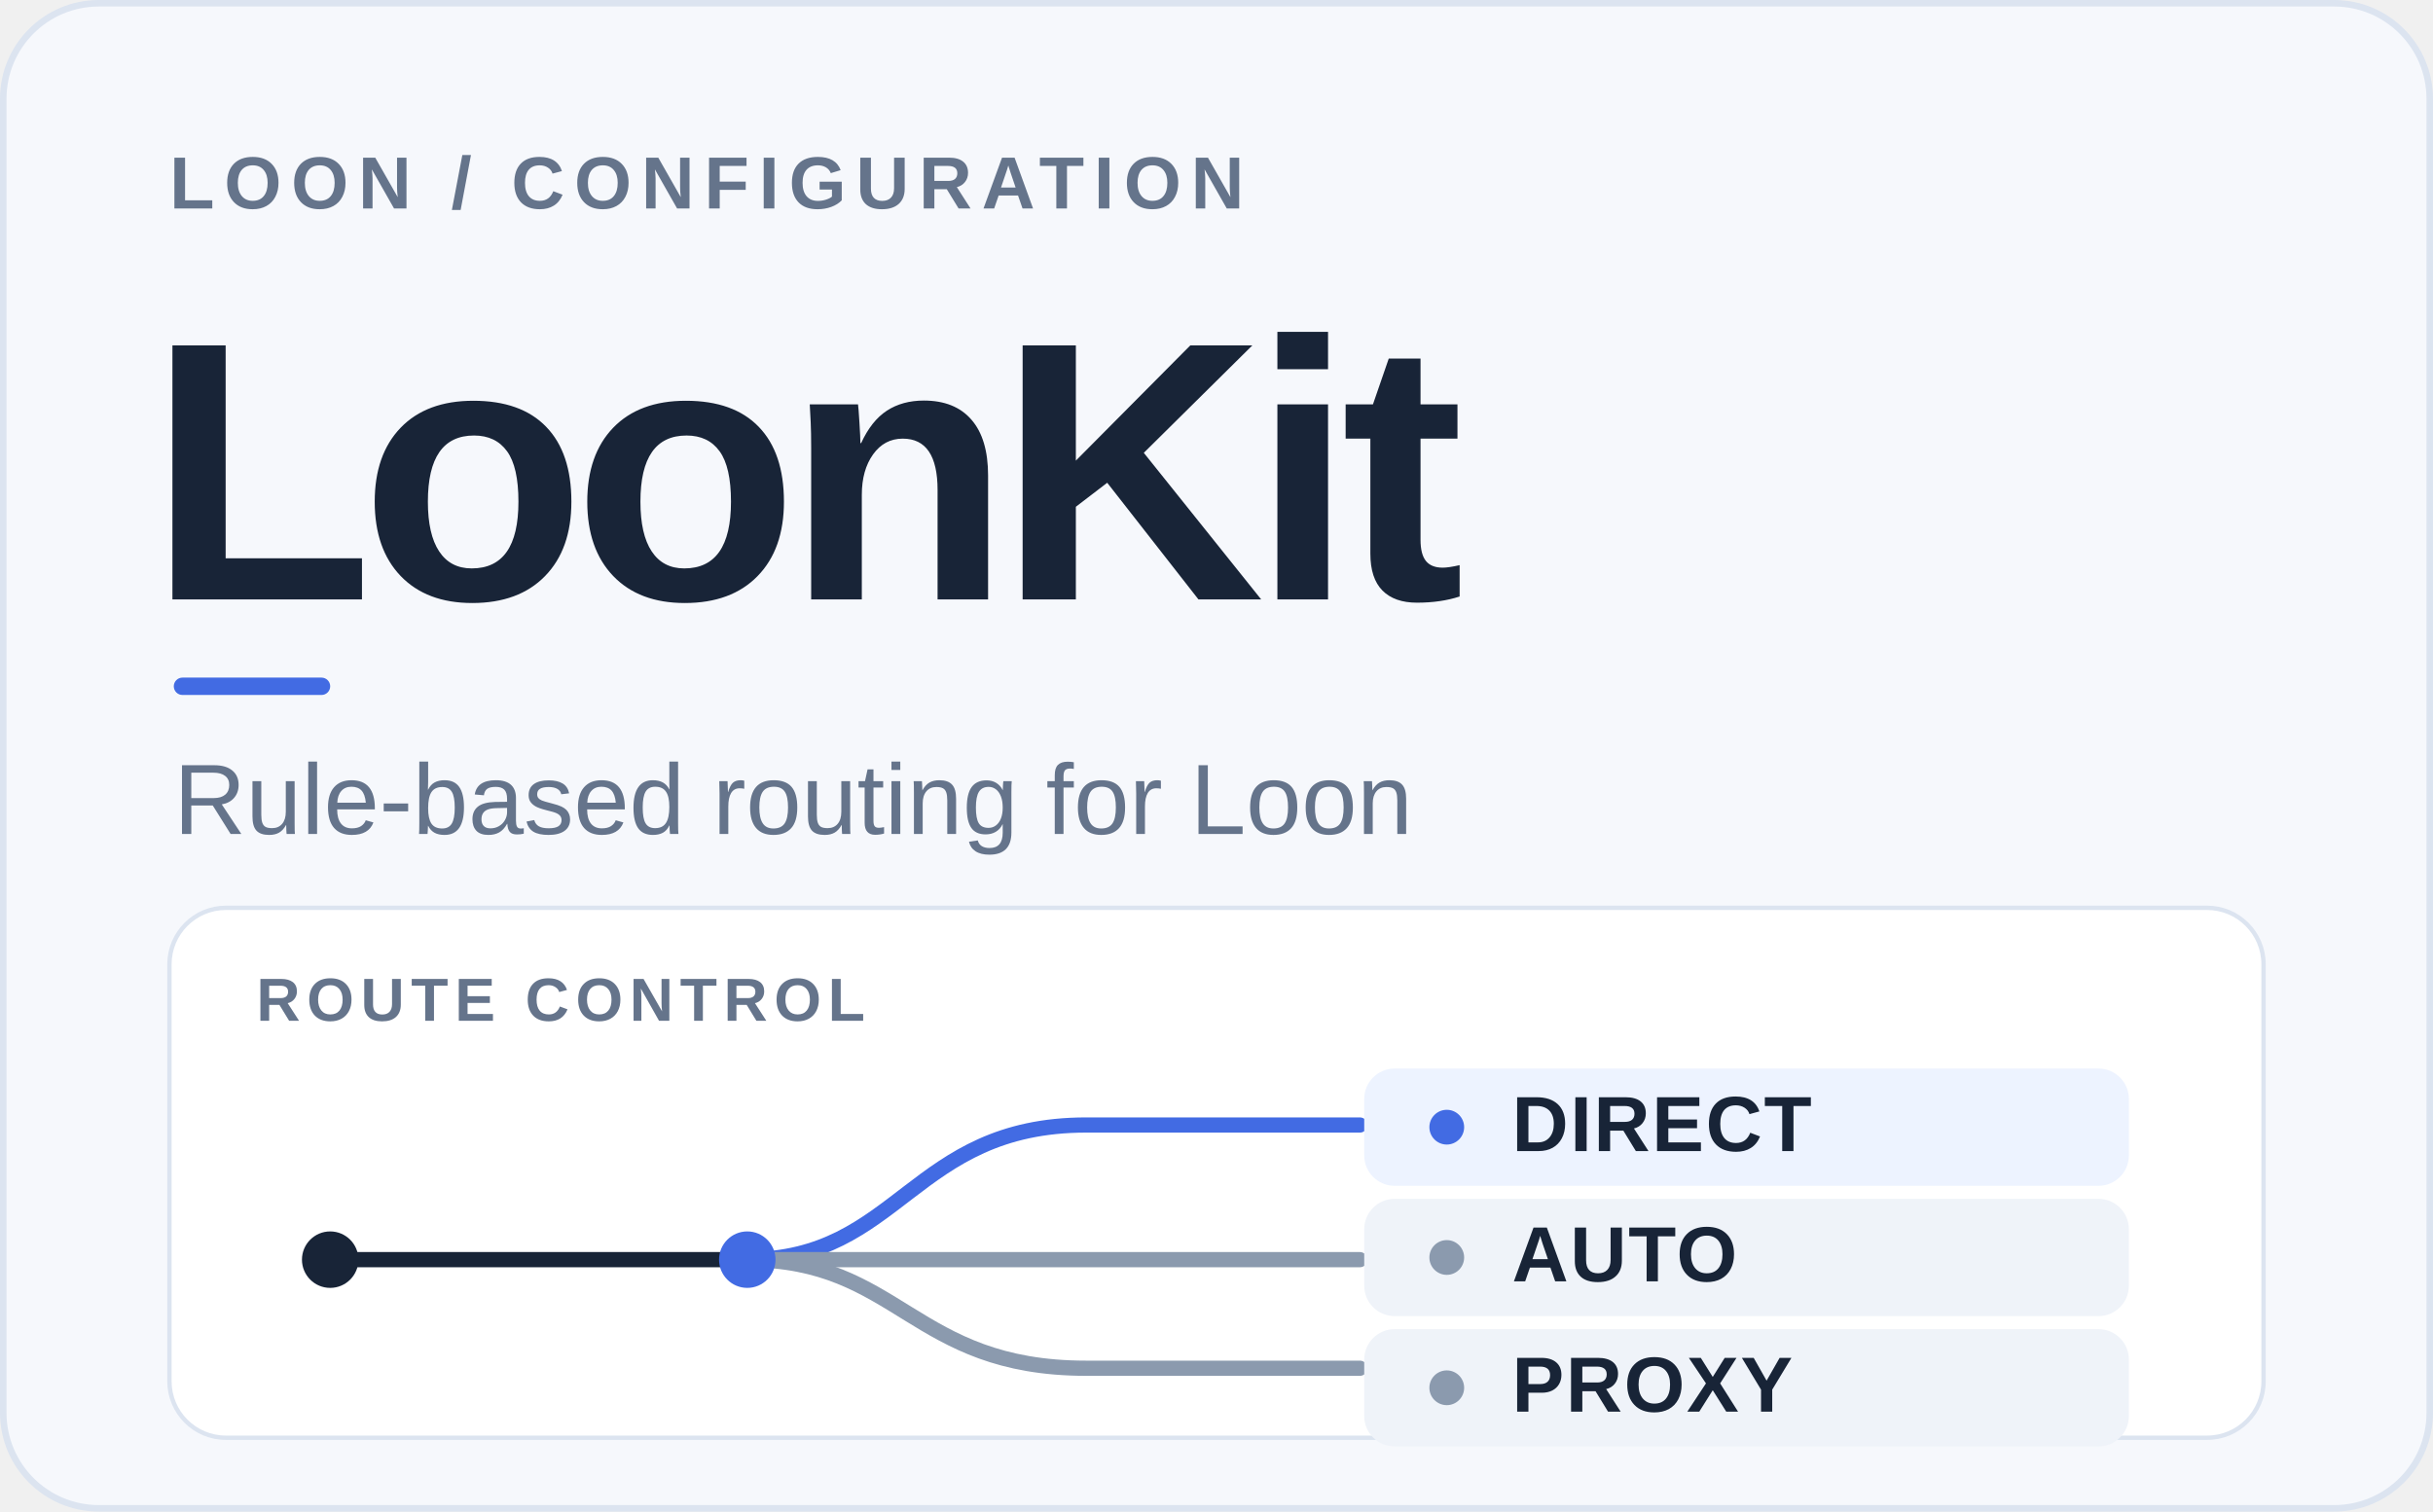
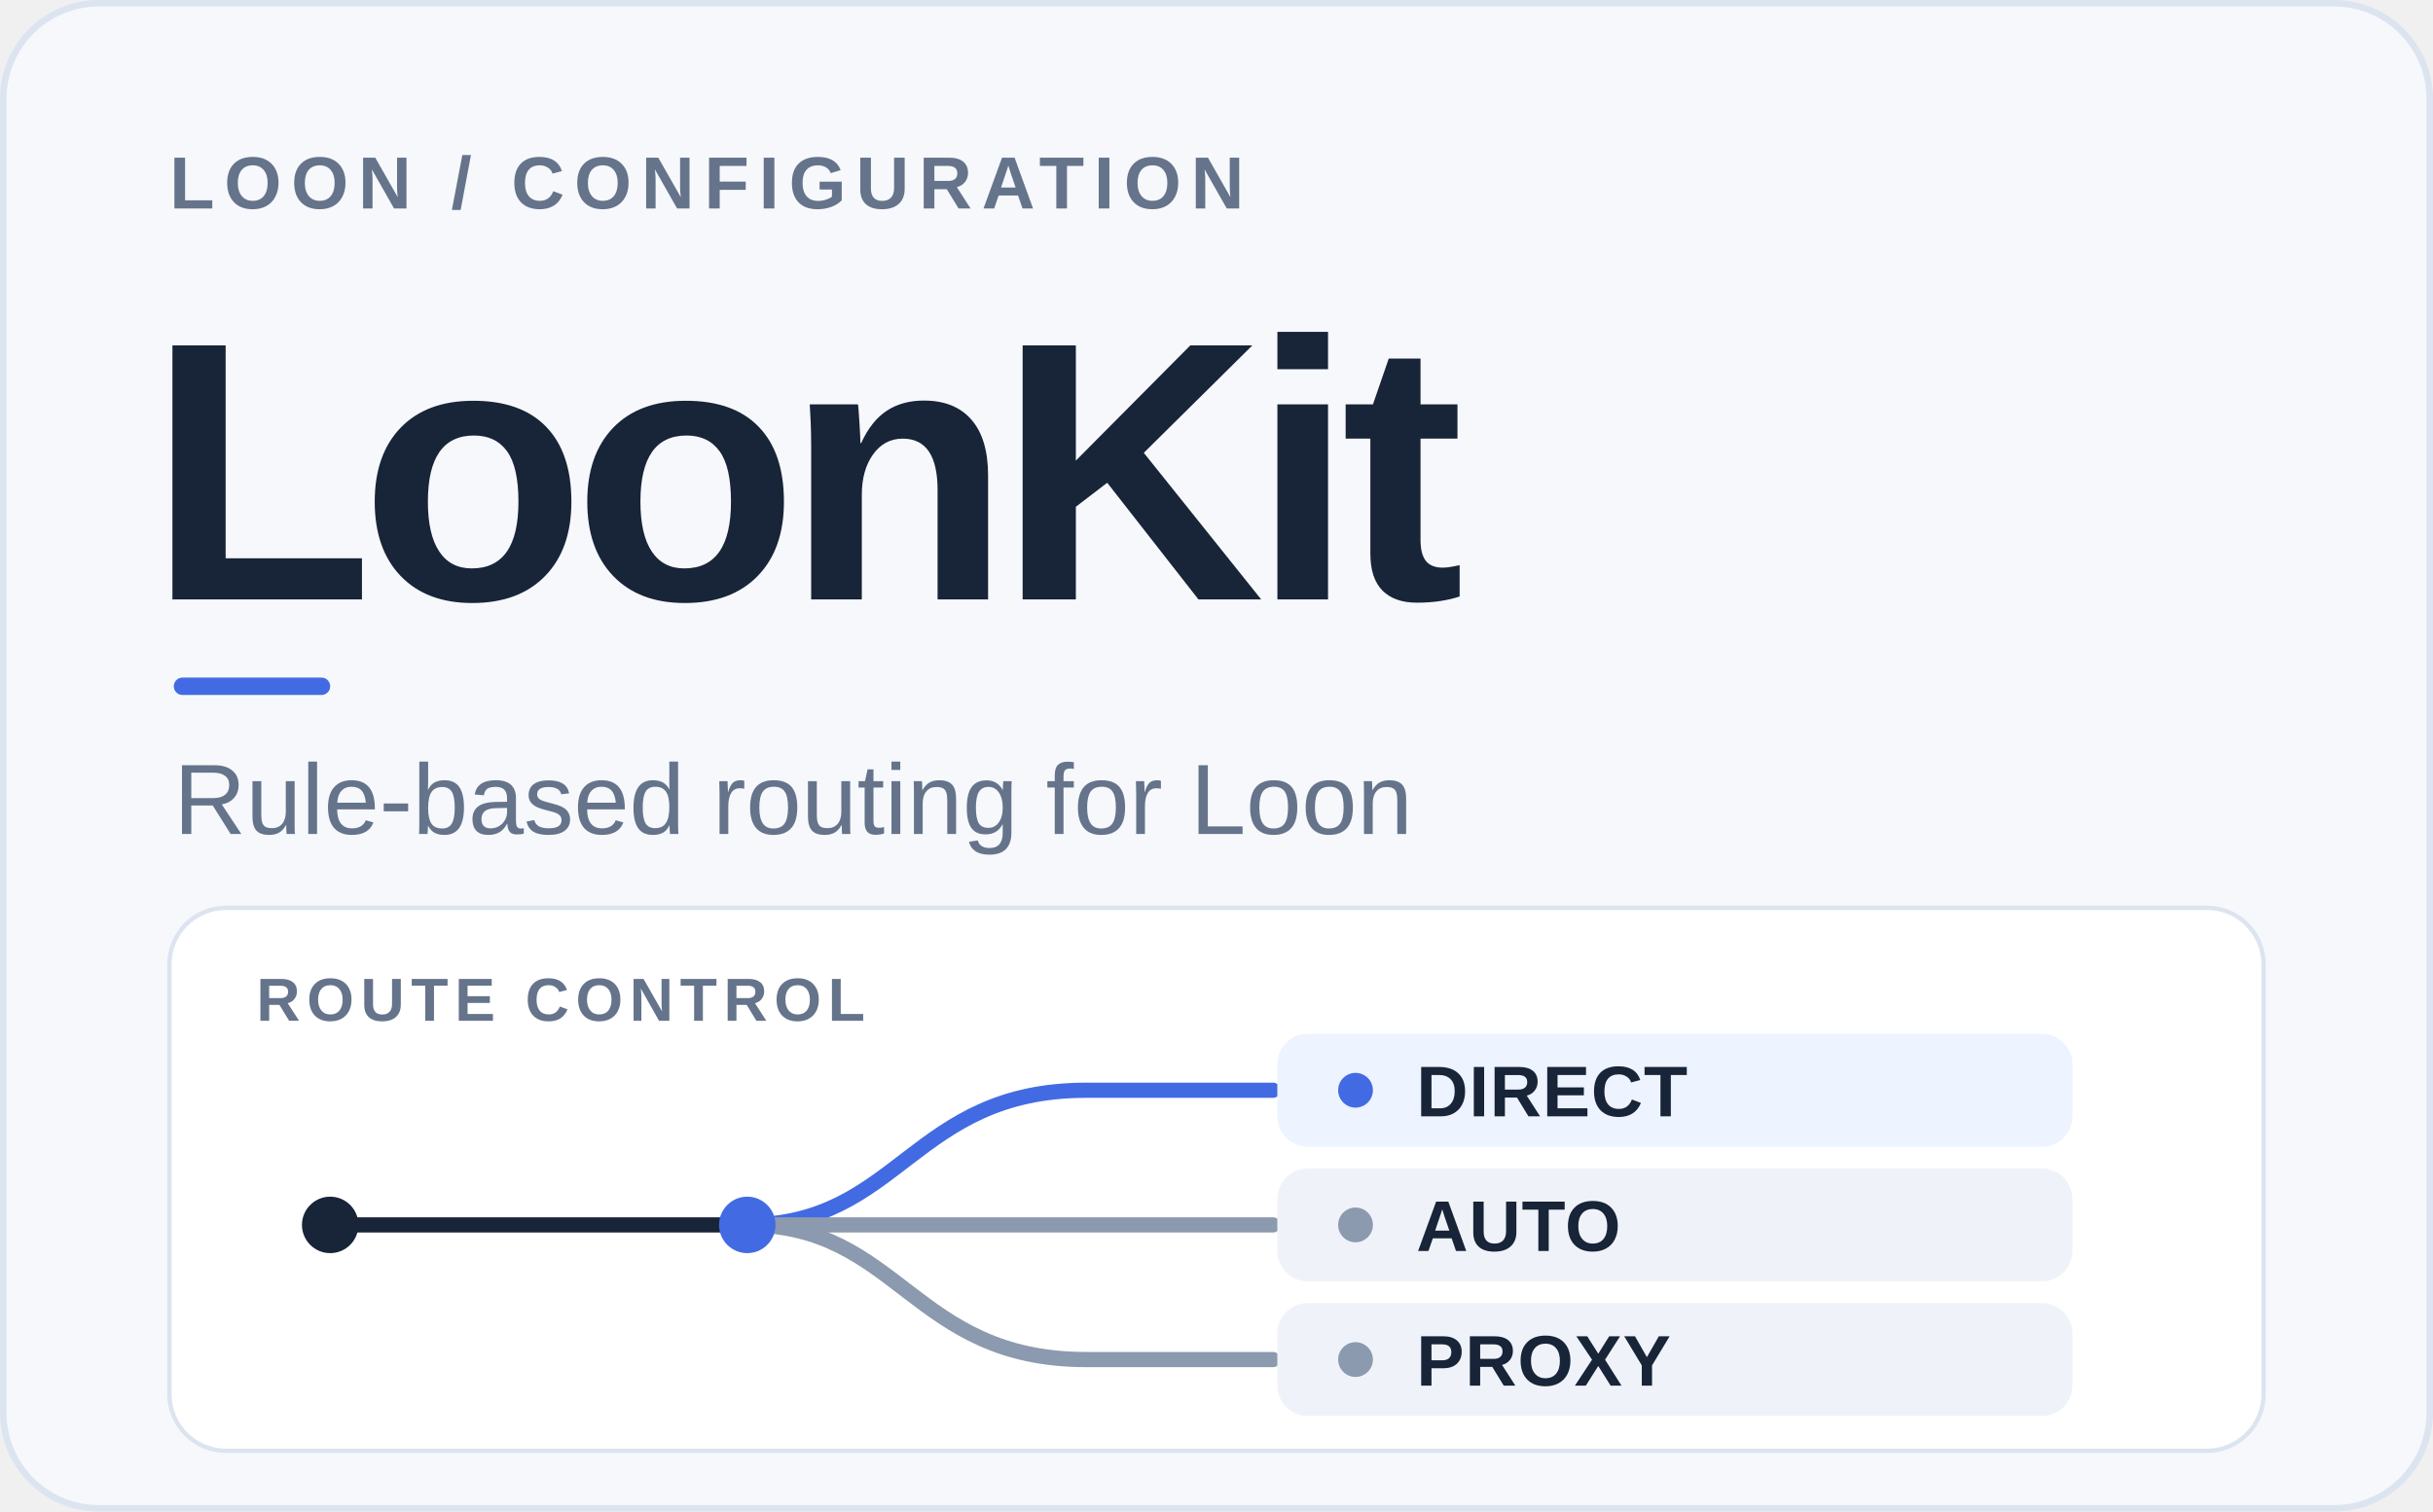
<svg xmlns="http://www.w3.org/2000/svg" width="560" height="348" viewBox="0 0 560 348" role="img" aria-label="LoonKit - Routing configuration for Loon">
  <rect x=".75" y=".75" width="558.5" height="346.5" rx="22" fill="#F6F8FC" stroke="#DCE4F0" stroke-width="1.5" />
  <text x="39" y="48" fill="#65748B" font-family="-apple-system,BlinkMacSystemFont,'Segoe UI',Arial,sans-serif" font-weight="600" letter-spacing="2.2" font-size="17">LOON / CONFIGURATION</text>
  <text x="34" y="138" fill="#182437" font-family="-apple-system,BlinkMacSystemFont,'Segoe UI',Arial,sans-serif" font-size="85" font-weight="750" letter-spacing="-3">LoonKit</text>
  <rect x="40" y="156" width="36" height="4" rx="2" fill="#426BE3" />
  <text x="40" y="192" fill="#65748B" font-family="-apple-system,BlinkMacSystemFont,'Segoe UI',Arial,sans-serif" font-size="23" font-weight="500">Rule-based routing for Loon</text>
-   <rect x="39" y="209" width="482" height="122" rx="13" fill="#FFFFFF" stroke="#DCE4F0" />
+   <rect class="route-panel" x="39" y="209" width="482" height="125" rx="13" fill="#FFFFFF" stroke="#DCE4F0" />
  <text x="59" y="235" fill="#65748B" font-family="-apple-system,BlinkMacSystemFont,'Segoe UI',Arial,sans-serif" font-size="14" font-weight="600" letter-spacing="1.5">ROUTE CONTROL</text>
  <g fill="none" stroke-width="3.5" stroke-linecap="round" stroke-linejoin="round">
-     <path d="M76 290H172" stroke="#182437" />
-     <path d="M172 290C207 290 210 259 250 259H313" stroke="#426BE3" />
-     <path d="M172 290H313" stroke="#8B9AAE" />
-     <path d="M172 290C207 290 210 315 250 315H313" stroke="#8B9AAE" />
+     <path d="M76 282H172" stroke="#182437" />
+     <path d="M172 282C207 282 210 251 250 251H293" stroke="#426BE3" />
+     <path d="M172 282H293" stroke="#8B9AAE" />
+     <path d="M172 282C207 282 210 313 250 313H293" stroke="#8B9AAE" />
  </g>
-   <circle cx="76" cy="290" r="6.5" fill="#182437" />
-   <circle cx="172" cy="290" r="6.5" fill="#426BE3" />
-   <g font-family="-apple-system,BlinkMacSystemFont,'Segoe UI',Arial,sans-serif" font-weight="650" font-size="18" letter-spacing=".4">
-     <rect x="314" y="246" width="176" height="27" rx="7" fill="#EDF3FF" />
-     <rect x="314" y="276" width="176" height="27" rx="7" fill="#EFF3F9" />
-     <rect x="314" y="306" width="176" height="27" rx="7" fill="#EFF3F9" />
-     <circle cx="333" cy="259.5" r="4" fill="#426BE3" />
-     <text x="348" y="265" fill="#182437">DIRECT</text>
-     <circle cx="333" cy="289.5" r="4" fill="#8B9AAE" />
-     <text x="348" y="295" fill="#182437">AUTO</text>
-     <circle cx="333" cy="319.5" r="4" fill="#8B9AAE" />
-     <text x="348" y="325" fill="#182437">PROXY</text>
+   <circle cx="76" cy="282" r="6.5" fill="#182437" />
+   <circle cx="172" cy="282" r="6.5" fill="#426BE3" />
+   <g font-family="-apple-system,BlinkMacSystemFont,'Segoe UI',Arial,sans-serif" font-weight="650" font-size="16.5" letter-spacing=".2">
+     <rect class="route-option" x="294" y="238" width="183" height="26" rx="7" fill="#EDF3FF" />
+     <rect class="route-option" x="294" y="269" width="183" height="26" rx="7" fill="#EFF3F9" />
+     <rect class="route-option" x="294" y="300" width="183" height="26" rx="7" fill="#EFF3F9" />
+     <circle cx="312" cy="251" r="4" fill="#426BE3" />
+     <text x="326" y="257" fill="#182437">DIRECT</text>
+     <circle cx="312" cy="282" r="4" fill="#8B9AAE" />
+     <text x="326" y="288" fill="#182437">AUTO</text>
+     <circle cx="312" cy="313" r="4" fill="#8B9AAE" />
+     <text x="326" y="319" fill="#182437">PROXY</text>
  </g>
</svg>
